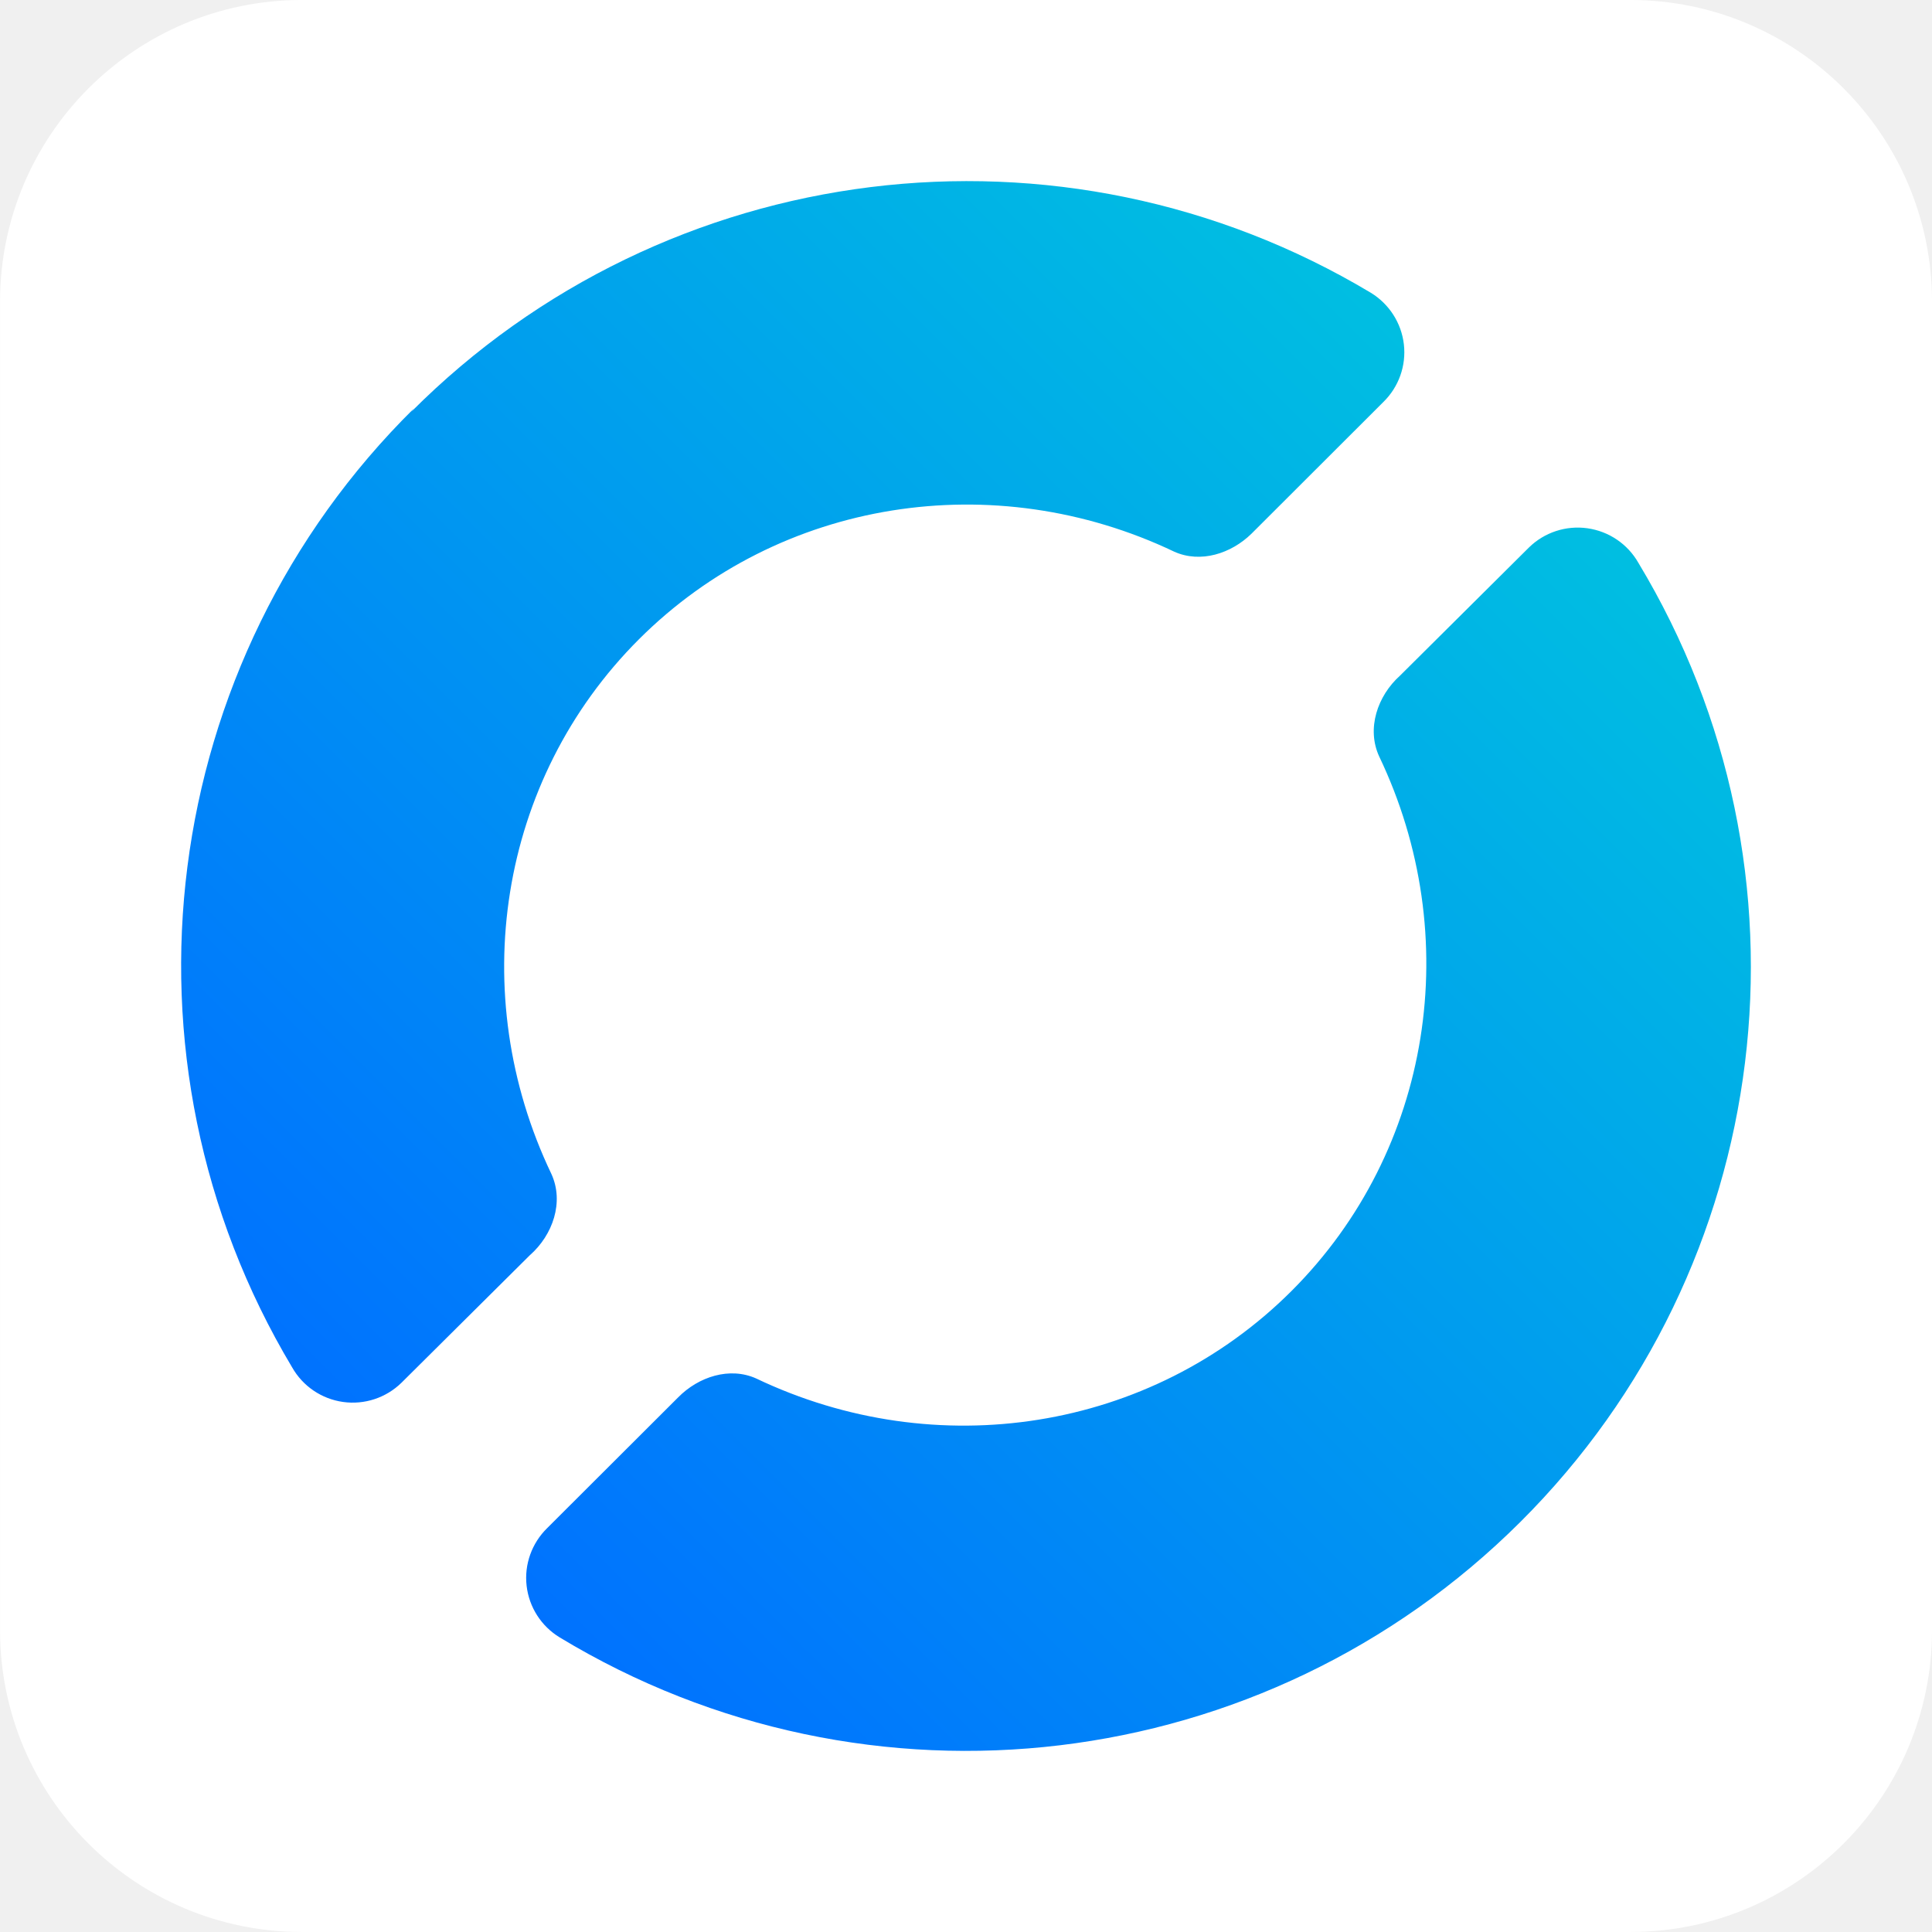
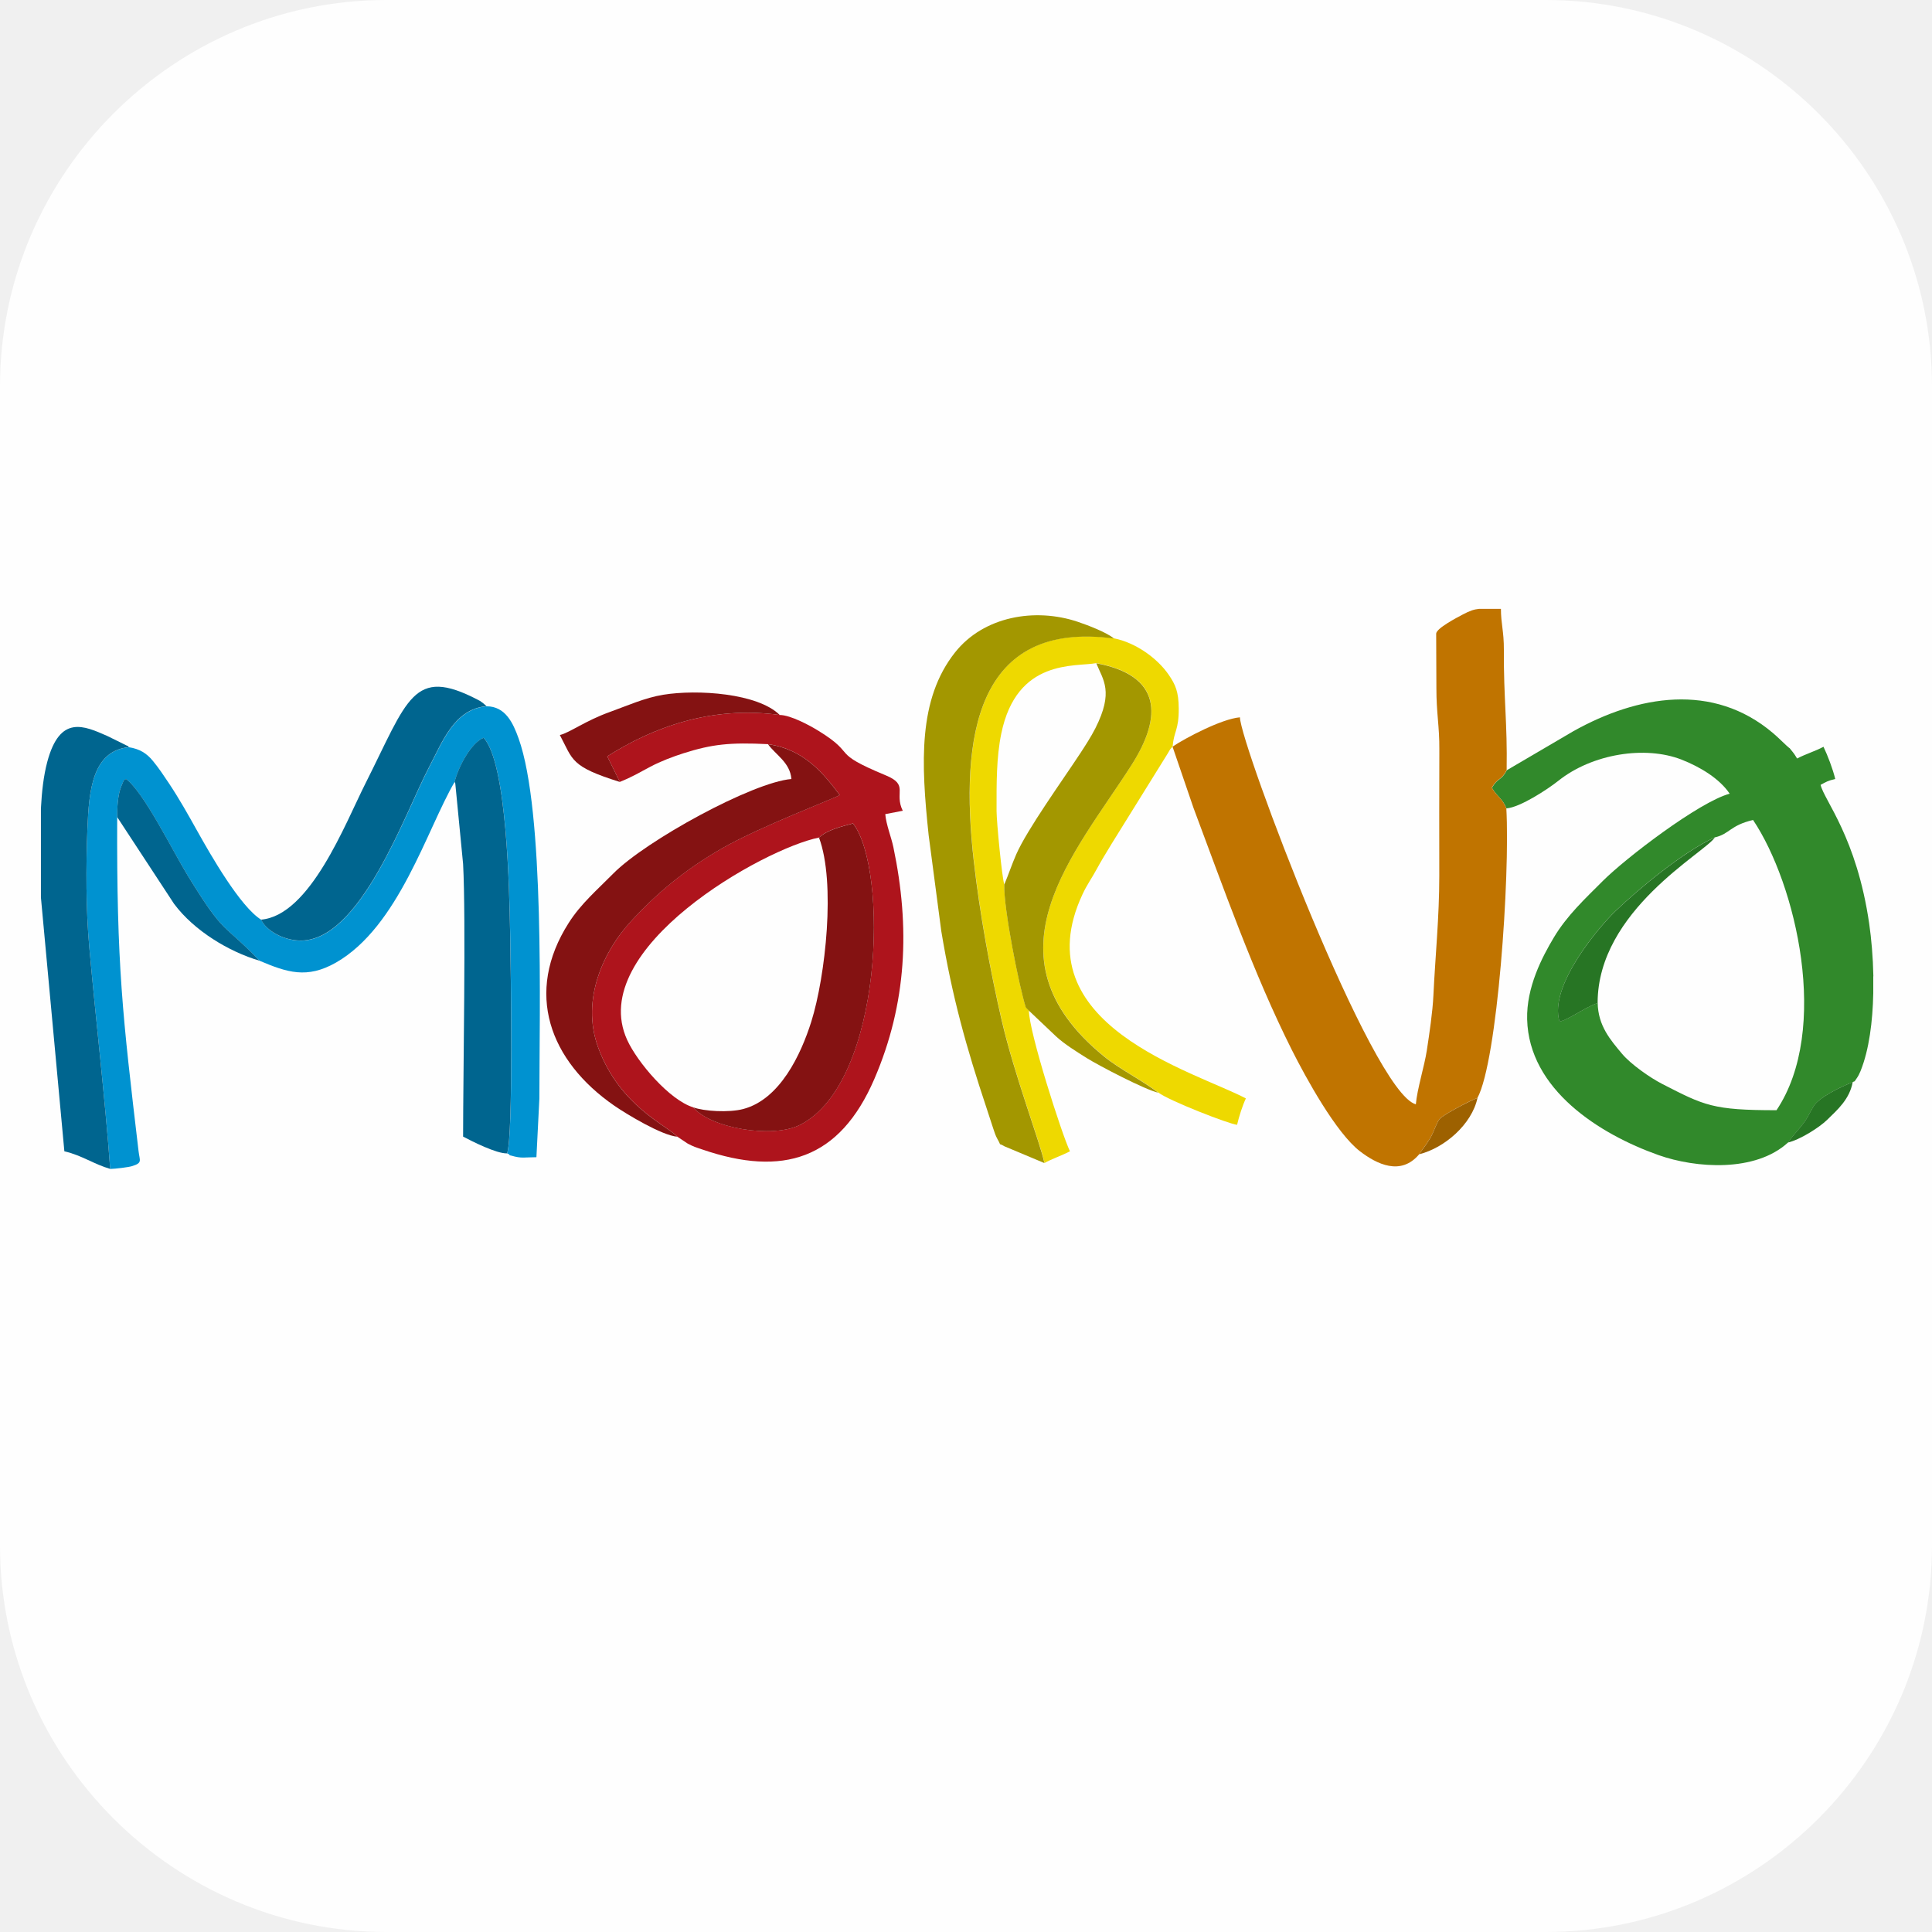
- <svg xmlns="http://www.w3.org/2000/svg" xmlns:xlink="http://www.w3.org/1999/xlink" style="isolation:isolate" viewBox="66.993 897.484 32 32" version="1.1" id="svg11" xml:space="preserve" width="32" height="32">
-   <defs id="defs15">
-     <linearGradient xlink:href="#a" id="linearGradient765" gradientUnits="userSpaceOnUse" gradientTransform="matrix(26.00048,0,0,25.99936,17.98453,891.7487)" x1="0.148" y1="0.851" x2="0.845" y2="0.154" />
+ <svg xmlns="http://www.w3.org/2000/svg" xml:space="preserve" width="55.795mm" height="55.795mm" version="1.1" style="shape-rendering:geometricPrecision; text-rendering:geometricPrecision; image-rendering:optimizeQuality; fill-rule:evenodd; clip-rule:evenodd" viewBox="0 0 353.61 353.61">
+   <defs>
+     <style type="text/css">
+    
+     .fil0 {fill:#FEFEFE}
+     .fil8 {fill:#00658F}
+     .fil3 {fill:#0092D0}
+     .fil9 {fill:#277524}
+     .fil1 {fill:#31892B}
+     .fil7 {fill:#841212}
+     .fil10 {fill:#9D6100}
+     .fil6 {fill:#A39700}
+     .fil4 {fill:#AE141C}
+     .fil2 {fill:#C07400}
+     .fil5 {fill:#EED900}
+    
+   </style>
  </defs>
-   <linearGradient id="a" x1="0.148" x2="0.845" y1="0.851" y2="0.154" gradientTransform="matrix(26.301,0,0,26.331,90.67354,911.7572)" gradientUnits="userSpaceOnUse">
-     <stop offset="0" stop-color="#004ba6" id="stop4" style="stop-color:#0071ff;stop-opacity:1;" />
-     <stop offset="1" stop-color="#00bfe1" id="stop6" style="stop-color:#00bfe1;stop-opacity:1;" />
-   </linearGradient>
-   <g id="g763" transform="translate(52.0085,8.73577)">
-     <g id="g761">
-       <rect style="fill:#ffffff;fill-opacity:1;stroke:none;stroke-width:1;stroke-dasharray:none;stroke-opacity:1;paint-order:fill markers stroke" id="rect757" width="32" height="32" x="14.985" y="888.748" rx="5" ry="5" />
-       <path fill="url(#a)" d="m 40.309,897.816 -2.135,2.122 c -0.376,0.337 -0.557,0.879 -0.347,1.337 1.423,2.976 0.883,6.524 -1.451,8.856 -2.335,2.331 -5.887,2.871 -8.867,1.449 -0.439,-0.197 -0.954,-0.03 -1.292,0.313 l -2.17,2.166 c -0.255,0.25 -0.381,0.602 -0.34,0.956 0.041,0.354 0.243,0.669 0.548,0.854 5.113,3.095 11.679,2.306 15.911,-1.912 4.232,-4.216 5.039,-10.773 1.955,-15.887 -0.177,-0.311 -0.489,-0.522 -0.844,-0.572 -0.355,-0.05 -0.713,0.068 -0.968,0.318 z M 21.843,895.511 c -4.253,4.2 -5.086,10.758 -2.02,15.885 0.177,0.312 0.488,0.523 0.843,0.573 0.355,0.05 0.713,-0.068 0.969,-0.319 l 2.123,-2.109 c 0.385,-0.337 0.572,-0.885 0.359,-1.349 -1.423,-2.976 -0.884,-6.524 1.451,-8.856 2.334,-2.331 5.887,-2.871 8.866,-1.45 0.434,0.195 0.942,0.033 1.281,-0.3 l 2.182,-2.179 c 0.255,-0.249 0.381,-0.601 0.34,-0.956 -0.041,-0.353 -0.243,-0.668 -0.548,-0.854 -5.122,-3.068 -11.678,-2.255 -15.893,1.972 z" id="path759" style="fill:url(#linearGradient765);stroke-width:0.988" />
+   <g id="Capa_x0020_1">
+     <g id="_2141728927584">
+       <path class="fil0" d="M70.72 0l212.17 0c38.9,0 70.72,31.82 70.72,70.72l0 212.17c0,38.9 -31.82,70.72 -70.72,70.72l-212.17 0c-38.9,0 -70.72,-31.82 -70.72,-70.72l0 -212.17c0,-38.9 31.82,-70.72 70.72,-70.72z" />
+       <g>
+         <path class="fil1" d="M313.88 153.26c2.68,-0.61 2.78,-2.2 6.98,-3.18 7.86,11.73 14.17,38.36 4.29,53.12 -11.67,0 -13.19,-0.84 -20.94,-4.82 -2.22,-1.14 -5.76,-3.62 -7.35,-5.53 -2.09,-2.5 -4.37,-5.09 -4.44,-9.3 -2.62,0.99 -5.04,2.92 -6.98,3.43 -2.05,-6.66 7.61,-17.74 10.24,-20.24 4.42,-4.22 12.45,-10.88 18.2,-13.49zm28.98 25.43l0 3.08c-0.1,5.14 -0.75,10.37 -2.34,14.29 -0.2,0.49 -0.43,0.94 -0.72,1.34 -0.71,1 -0.04,0.23 -0.69,0.67 -2.33,0.89 -6.2,2.81 -7.17,4.42 -0.97,1.61 -0.92,1.96 -2.26,3.63 -0.92,1.15 -1.66,1.88 -2.42,2.99 -5.97,5.48 -16.87,4.73 -23.72,2.3 -10.88,-3.86 -23.7,-12.03 -24.03,-24.83 -0.15,-5.87 2.72,-11.37 4.89,-15 2.39,-4 5.66,-7.04 8.97,-10.35 4.18,-4.18 17.66,-14.48 23.21,-15.96 -1.82,-2.72 -5.34,-4.88 -8.79,-6.23 -6.65,-2.61 -16.35,-1.09 -22.56,3.86 -1.96,1.56 -6.98,4.86 -9.51,5.06 -0.75,-1.85 -1.6,-2.01 -2.66,-3.76 1.1,-1.94 1.66,-1.19 2.72,-3.22l12.19 -7.15c11.8,-6.6 25.57,-8.95 36.51,0.32 0.94,0.8 1.54,1.42 2.51,2.32 1.03,0.95 0.12,-0.07 1.06,1.08 0.47,0.57 0.58,0.84 0.87,1.28 1.59,-0.84 3.24,-1.3 4.83,-2.15 0.75,1.56 1.72,4.08 2.15,5.9 -1.41,0.33 -1.58,0.49 -2.68,1.07 0.66,2.85 6.61,9.61 8.9,25.44 0.39,2.69 0.69,6.06 0.76,9.61z" />
+         <path class="fil2" d="M214.61 136.67l3.83 11.19c5.44,14.51 10.98,30.32 17.98,44.26 2.58,5.13 8.13,15.27 12.51,18.61 3.03,2.32 7.45,4.56 10.83,0.52 0.61,-0.94 1.13,-1.52 1.93,-2.82 0.77,-1.25 1.14,-2.75 1.77,-3.59 0.62,-0.81 5.64,-3.42 6.95,-3.88 3.67,-6.81 5.99,-40.6 5.29,-53.02 -0.75,-1.85 -1.6,-2.01 -2.66,-3.76 1.1,-1.94 1.66,-1.19 2.72,-3.22 0.14,-8.77 -0.56,-13.07 -0.51,-22.01 0.02,-3.39 -0.54,-4.79 -0.54,-7.51l-0.18 0 -3.83 0c-0.92,0.09 -1.69,0.35 -2.99,1.04 -0.98,0.52 -4.83,2.51 -4.85,3.5l0.04 9.94c-0.01,4.58 0.57,7.01 0.54,11.26 -0.04,7.69 -0.01,15.39 -0.01,23.08 0,7.69 -0.73,14.64 -1.08,21.99 -0.14,2.96 -0.73,6.93 -1.21,10.06 -0.43,2.81 -1.77,7.04 -2,9.81 -8.08,-2.16 -32.08,-65.83 -32.2,-70.83 -3.35,0.28 -10.02,3.81 -12.34,5.37z" />
+         <path class="fil3" d="M47.8 168.33c-3.82,-2.37 -9.19,-11.75 -11.71,-16.26 -1.71,-3.06 -3.27,-5.85 -5.2,-8.75 -0.96,-1.44 -1.87,-2.8 -2.91,-4.06 -1.16,-1.41 -2.42,-2.18 -4.39,-2.5 -6.71,0.67 -7.31,7.98 -7.59,14.93 -0.28,7.05 -0.28,14.72 0.34,21.66 1.21,13.51 2.86,27.4 3.83,40.6 0.94,-0.02 3.36,-0.31 4.02,-0.52 1.94,-0.61 1.37,-0.98 1.17,-2.74 -2.93,-24.81 -4.02,-34.03 -3.91,-61.13 0.01,-1.6 0.06,-4.01 0.76,-5.67 0.78,-1.85 0.31,-0.76 0.84,-1.33 3.32,2.49 8.51,13.15 11.31,17.7 6.92,11.28 6.2,8.35 13.15,15.59 5.01,2.11 8.66,3.36 13.98,0.33 11.5,-6.57 16.67,-24.46 21.72,-33.06 0.67,-2.71 2.97,-7.11 5.31,-8.08 4.29,4.63 4.71,27.95 4.86,35.98 0.11,5.89 0.6,36.89 -0.56,40.09 0.11,0.09 0.3,0.04 0.37,0.21 0.07,0.17 0.29,0.16 0.39,0.19 1.93,0.57 2.38,0.29 4.6,0.29l0.54 -10.73c-0,-15.99 1.01,-52.52 -3.81,-65.94 -1.01,-2.82 -2.41,-5.84 -5.84,-5.86 -5.91,0.53 -8.03,6.41 -10.6,11.31 -4.36,8.31 -12.58,32.02 -23.73,31.58 -3.06,-0.12 -6.04,-1.89 -6.92,-3.81z" />
+         <path class="fil4" d="M126.87 202.67c-4.36,-1.35 -10.21,-8.24 -12.08,-12.33 -7.67,-16.76 25.12,-35.09 35.11,-37.04 1.54,-1.44 4.07,-2 6.22,-2.6 6.5,8.31 5.61,47.39 -9.68,55.17 -5.1,2.59 -16.5,0.56 -19.57,-3.21zm-13.42 -59.56c2.22,-0.89 3.54,-1.69 5.57,-2.77 1.92,-1.02 4.19,-1.87 6.1,-2.48 5.25,-1.66 8.48,-2 15.44,-1.66 6.71,0.94 10.27,5.52 13.14,9.31 -1.04,0.65 -14.42,5.7 -21.43,9.69 -7.1,4.04 -12.31,8.51 -16.97,13.62 -4.47,4.91 -9.18,13.88 -5.78,23.01 3.99,10.71 12.6,14.15 14.43,16.2l1.92 1.28c1.14,0.59 1.38,0.64 2.68,1.08 14.7,5.04 25.13,1.84 31.49,-12.93 5.94,-13.8 6.56,-27.71 3.47,-42.42 -0.38,-1.82 -1.32,-4.1 -1.48,-6.03l3.2 -0.62c-1.63,-3.32 1.17,-4.71 -3.09,-6.47 -10.46,-4.34 -5.06,-3.66 -12.27,-8.12 -1.61,-1 -5.14,-2.92 -7.16,-2.94 -12.59,-1.73 -23.27,2.3 -31.57,7.57l2.31 4.68z" />
+         <path class="fil5" d="M191.16 212.87c1.24,-0.72 3.26,-1.4 4.67,-2.15 -1.49,-3.1 -7.51,-21.89 -7.51,-25.76l-0.55 -0.54c-1.22,-3.79 -4.11,-18.28 -3.95,-22.54 -0.42,-1.08 -1.41,-11.42 -1.42,-13.4 -0.01,-5.16 -0.04,-9.8 0.86,-14.2 2.83,-13.81 13.55,-12.18 17.4,-12.91 11.92,2.2 12.15,9.7 6.49,18.56 -10.31,16.17 -27.76,34.84 -5.15,53.34 3.01,2.47 6.88,4.31 10.01,6.7 1.93,1.48 12.96,5.78 14.41,5.9 0.36,-1.54 1,-3.55 1.61,-4.83 -9.35,-4.94 -41.09,-13.53 -29.88,-37.4 0.86,-1.83 1.63,-2.82 2.52,-4.46 0.89,-1.65 1.77,-3.05 2.78,-4.73l10.28 -16.55c0.64,-1.08 0.27,-0.55 0.89,-1.26 0.24,-2.87 1.15,-2.97 1.12,-6.98 -0.02,-3.02 -0.57,-4.33 -1.87,-6.21 -2.06,-2.98 -5.99,-5.82 -9.98,-6.62 -25.17,-3.37 -28.23,17.94 -25.65,40.67 1.1,9.66 3,20.11 5.11,29.19 2.35,10.17 6.94,22.1 7.83,26.14z" />
+         <path class="fil6" d="M191.16 212.87c-0.88,-4.04 -5.47,-15.97 -7.83,-26.14 -2.1,-9.09 -4.01,-19.53 -5.11,-29.19 -2.58,-22.74 0.48,-44.05 25.65,-40.67 -1.16,-1.07 -4.91,-2.5 -6.63,-3.07 -7.8,-2.61 -17.2,-1.01 -22.45,5.62 -6.78,8.57 -6.22,20.23 -4.82,33.45l2.31 17.54c2,12.06 4.57,21.25 8.31,32.47 0.48,1.45 0.8,2.49 1.19,3.64 0.22,0.64 0.43,1.35 0.76,1.92 0.93,1.62 -0.05,0.55 1.31,1.37l7.29 3.06z" />
+         <path class="fil7" d="M123.95 208.04c-1.83,-2.05 -10.44,-5.49 -14.43,-16.2 -3.4,-9.13 1.3,-18.11 5.78,-23.01 4.66,-5.11 9.88,-9.58 16.97,-13.62 7,-3.99 20.39,-9.04 21.43,-9.69 -2.87,-3.79 -6.42,-8.37 -13.14,-9.31 1.45,1.99 4.04,3.34 4.29,6.37 -7.12,0.59 -26.66,11.29 -32.6,17.3 -2.95,2.99 -5.94,5.54 -8.15,9.02 -8.17,12.8 -3.52,25.27 8.33,33.47 2.23,1.54 8.68,5.44 11.52,5.68z" />
+         <path class="fil8" d="M20.17 213.94c-0.97,-13.19 -2.62,-27.09 -3.83,-40.6 -0.62,-6.94 -0.62,-14.61 -0.34,-21.66 0.28,-6.95 0.88,-14.26 7.59,-14.93 -0.1,-0.09 -0.26,-0.35 -0.31,-0.25l-3.63 -1.79c-4.29,-1.89 -8.69,-3.93 -11,4.74 -0.67,2.52 -1,5.42 -1.16,8.51l0 16.3 4.29 46.46c3.24,0.75 5.4,2.37 8.39,3.22z" />
+         <path class="fil8" d="M83.2 143.11c0.07,0.12 0.13,0.18 0.14,0.38l1.42 14.64c0.54,10.07 -0,38.56 -0,49.9 1.61,0.85 6.11,3.14 8.05,3.07 1.16,-3.2 0.67,-34.2 0.56,-40.09 -0.15,-8.04 -0.57,-31.35 -4.86,-35.98 -2.34,0.97 -4.64,5.37 -5.31,8.08z" />
+         <path class="fil6" d="M183.81 161.89c-0.16,4.26 2.73,18.75 3.95,22.54l0.55 0.54 4.96 4.7c1.48,1.39 3.87,2.88 5.66,4 2.21,1.38 10.7,5.81 13.07,6.33 -3.13,-2.39 -6.99,-4.23 -10.01,-6.7 -22.61,-18.5 -5.16,-37.17 5.15,-53.34 5.65,-8.86 5.43,-16.36 -6.49,-18.56 1.26,3.08 3.23,5.17 -0.17,11.9 -0.77,1.52 -1.87,3.22 -2.83,4.68 -3.12,4.76 -9.65,13.82 -11.65,18.39 -0.87,2 -1.32,3.47 -2.19,5.53z" />
+         <path class="fil7" d="M149.9 153.31c3.08,8.19 1.19,25.4 -1.41,33.68 -1.9,6.03 -5.73,14.21 -12.45,15.99 -2.65,0.7 -7.23,0.41 -9.17,-0.31 3.07,3.77 14.46,5.8 19.57,3.21 15.3,-7.78 16.19,-46.86 9.68,-55.17 -2.15,0.6 -4.68,1.16 -6.22,2.6z" />
+         <path class="fil8" d="M47.8 168.33c0.88,1.92 3.86,3.69 6.92,3.81 11.15,0.45 19.37,-23.26 23.73,-31.58 2.57,-4.9 4.69,-10.78 10.6,-11.31l-0.6 -0.53c-0.83,-0.58 -0.21,-0.23 -1.01,-0.65 -11.86,-6.17 -12.77,-0.11 -20.58,15.38 -3.7,7.34 -10.1,24.08 -19.07,24.87z" />
+         <path class="fil7" d="M113.45 143.11l-2.31 -4.68c8.3,-5.27 18.98,-9.3 31.57,-7.57 -4.01,-3.98 -15.04,-4.72 -21.32,-3.7 -3.38,0.55 -6.59,2.01 -9.74,3.14 -4.53,1.62 -7.4,3.82 -9.18,4.23 2.43,4.59 1.93,5.76 10.98,8.59z" />
+         <path class="fil8" d="M21.45 149.55l10.41 15.88c3.65,4.9 10.02,8.76 15.65,10.41 -6.94,-7.23 -6.23,-4.31 -13.15,-15.59 -2.79,-4.56 -7.99,-15.22 -11.31,-17.7 -0.53,0.57 -0.07,-0.53 -0.84,1.33 -0.7,1.66 -0.76,4.07 -0.76,5.67z" />
+         <path class="fil9" d="M292.41 183.57c0,-16.96 19.68,-27.51 21.46,-30.3 -5.75,2.61 -13.78,9.27 -18.2,13.49 -2.63,2.51 -12.29,13.58 -10.24,20.24 1.93,-0.51 4.35,-2.44 6.98,-3.43z" />
+         <path class="fil9" d="M327.25 209.11c2.15,-0.48 5.71,-2.73 7.16,-4.14 1.98,-1.92 4.12,-3.82 4.68,-6.9 -2.33,0.89 -6.2,2.81 -7.17,4.42 -0.97,1.61 -0.92,1.96 -2.26,3.63 -0.92,1.15 -1.66,1.88 -2.42,2.99z" />
+         <path class="fil10" d="M259.77 211.26c4.62,-1.16 9.62,-5.47 10.65,-10.3 -1.3,0.47 -6.33,3.07 -6.95,3.88 -0.64,0.84 -1,2.34 -1.77,3.59 -0.8,1.31 -1.32,1.88 -1.93,2.82z" />
+       </g>
    </g>
  </g>
</svg>
